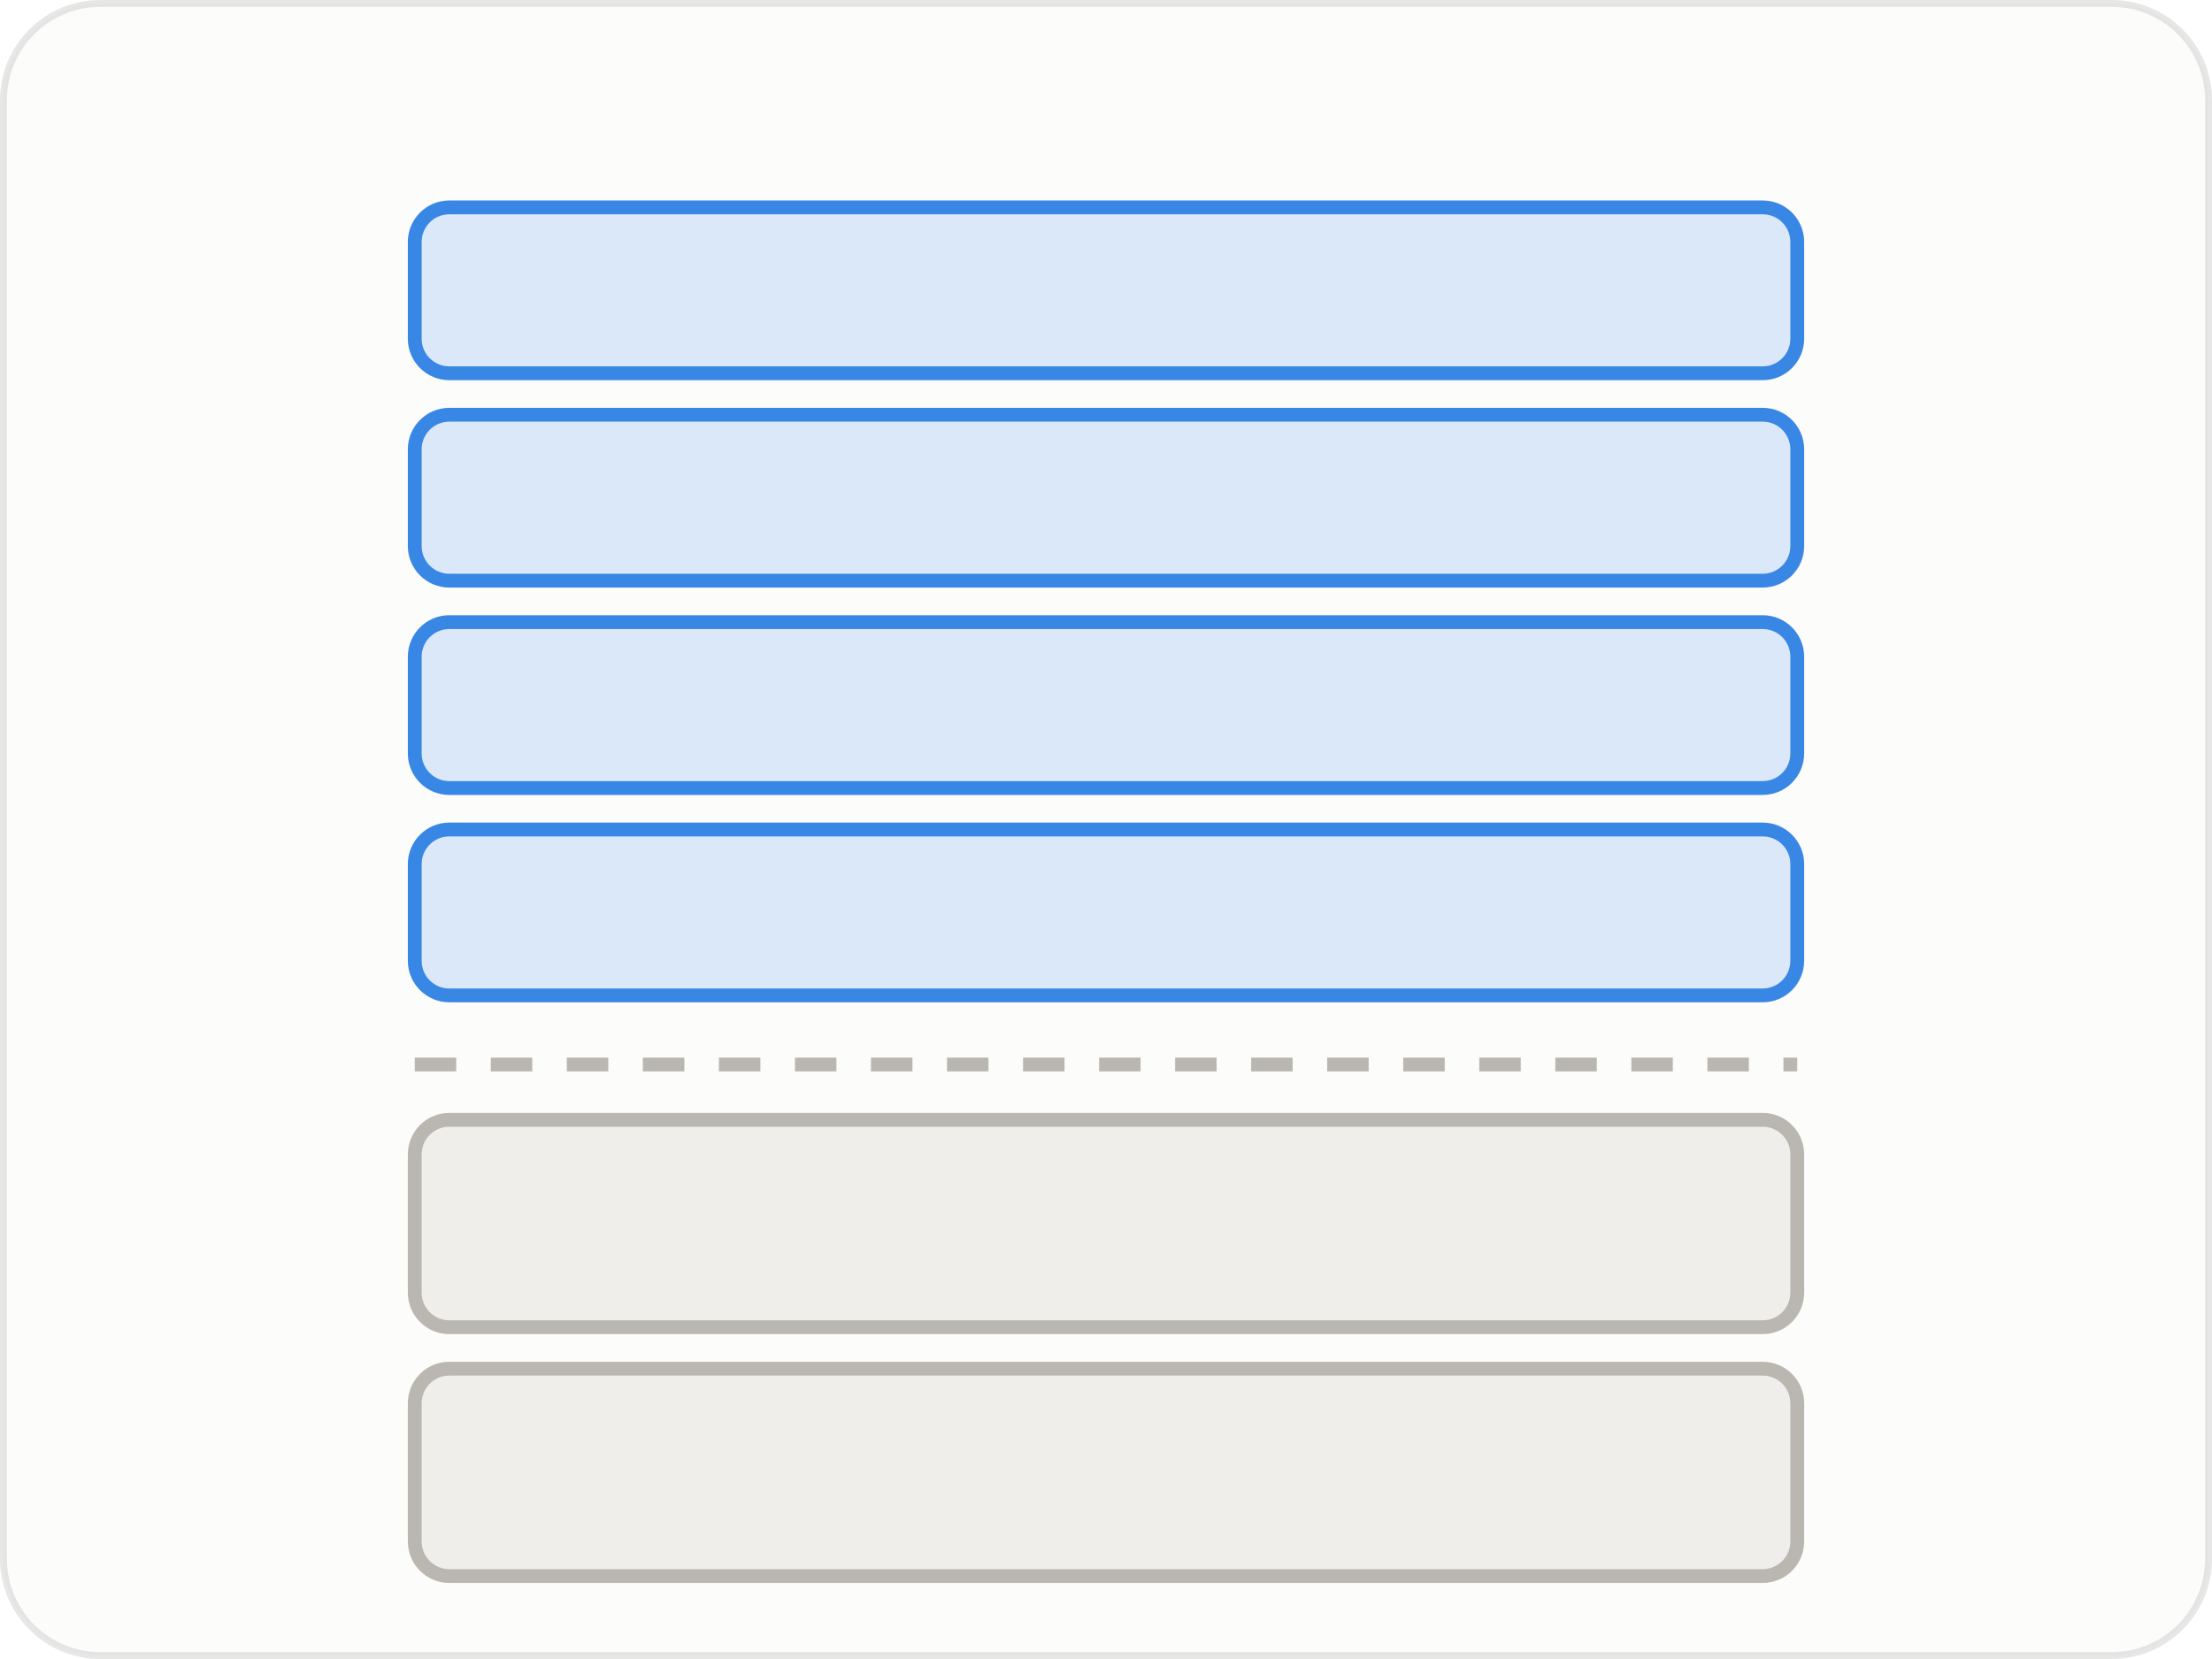
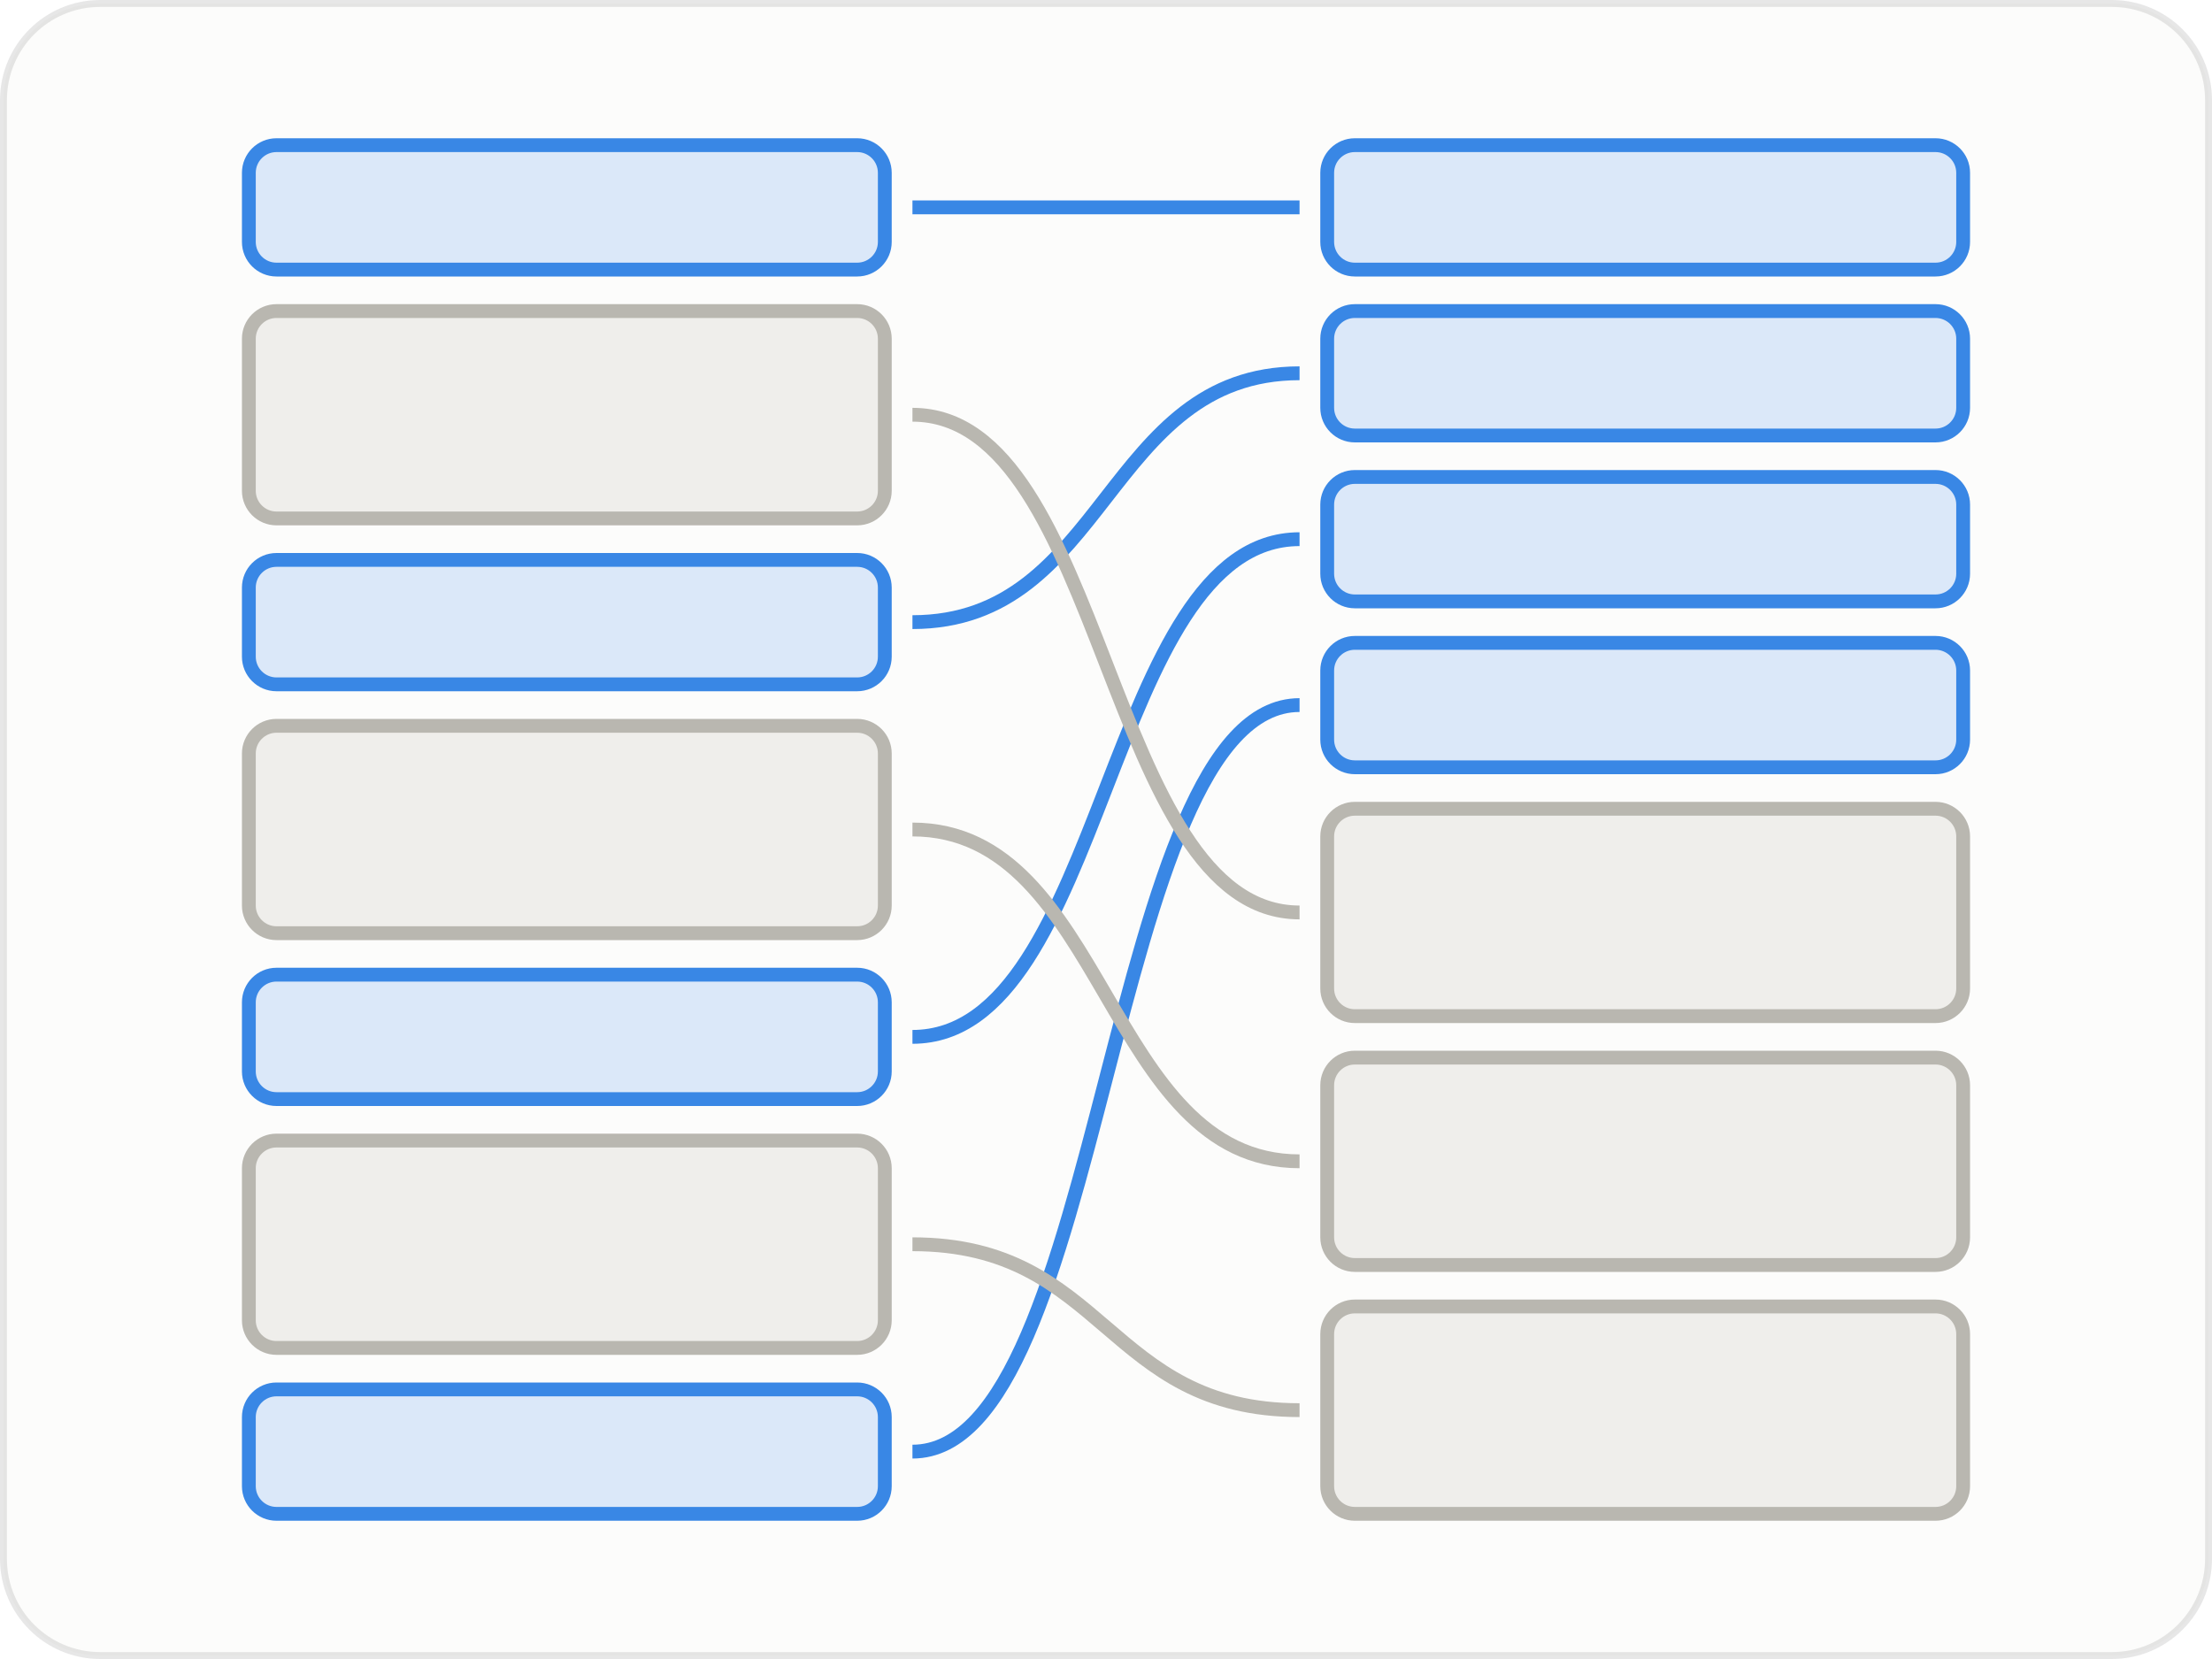
<svg xmlns="http://www.w3.org/2000/svg" viewBox="0 0 320 240" width="320" height="240">
  <rect x="0.5" y="0.5" width="319" height="239" rx="14" fill="#fcfcfb" stroke="rgba(11,11,11,0.10)" />
-   <rect x="60.0" y="30" width="200" height="24" rx="5" fill="#dbe8f9" stroke="#3987e5" stroke-width="2" />
-   <rect x="60.0" y="60" width="200" height="24" rx="5" fill="#dbe8f9" stroke="#3987e5" stroke-width="2" />
-   <rect x="60.0" y="90" width="200" height="24" rx="5" fill="#dbe8f9" stroke="#3987e5" stroke-width="2" />
-   <rect x="60.0" y="120" width="200" height="24" rx="5" fill="#dbe8f9" stroke="#3987e5" stroke-width="2" />
-   <line x1="60.0" y1="154" x2="260.0" y2="154" stroke="#b9b7b0" stroke-width="2" stroke-dasharray="6 5" />
-   <rect x="60.0" y="162" width="200" height="30" rx="5" fill="#efeeeb" stroke="#b9b7b0" stroke-width="2" />
-   <rect x="60.0" y="198" width="200" height="30" rx="5" fill="#efeeeb" stroke="#b9b7b0" stroke-width="2" />
+   <rect x="36.0" y="21.0" width="92.0" height="18.0" rx="4" fill="#dbe8f9" stroke="#3987e5" stroke-width="2" />
+   <rect x="36.0" y="45.0" width="92.0" height="30.0" rx="4" fill="#efeeeb" stroke="#b9b7b0" stroke-width="2" />
+   <rect x="36.0" y="81.0" width="92.0" height="18.0" rx="4" fill="#dbe8f9" stroke="#3987e5" stroke-width="2" />
+   <rect x="36.0" y="105.0" width="92.0" height="30.0" rx="4" fill="#efeeeb" stroke="#b9b7b0" stroke-width="2" />
+   <rect x="36.0" y="141.0" width="92.0" height="18.0" rx="4" fill="#dbe8f9" stroke="#3987e5" stroke-width="2" />
+   <rect x="36.0" y="165.0" width="92.0" height="30.0" rx="4" fill="#efeeeb" stroke="#b9b7b0" stroke-width="2" />
+   <rect x="36.0" y="201.0" width="92.0" height="18.0" rx="4" fill="#dbe8f9" stroke="#3987e5" stroke-width="2" />
+   <rect x="192.0" y="21.0" width="92.0" height="18.0" rx="4" fill="#dbe8f9" stroke="#3987e5" stroke-width="2" />
+   <rect x="192.0" y="45.0" width="92.0" height="18.0" rx="4" fill="#dbe8f9" stroke="#3987e5" stroke-width="2" />
+   <rect x="192.0" y="69.0" width="92.0" height="18.0" rx="4" fill="#dbe8f9" stroke="#3987e5" stroke-width="2" />
+   <rect x="192.0" y="93.0" width="92.0" height="18.0" rx="4" fill="#dbe8f9" stroke="#3987e5" stroke-width="2" />
+   <rect x="192.0" y="117.0" width="92.0" height="30.0" rx="4" fill="#efeeeb" stroke="#b9b7b0" stroke-width="2" />
+   <rect x="192.0" y="153.0" width="92.0" height="30.0" rx="4" fill="#efeeeb" stroke="#b9b7b0" stroke-width="2" />
+   <rect x="192.0" y="189.0" width="92.0" height="30.0" rx="4" fill="#efeeeb" stroke="#b9b7b0" stroke-width="2" />
+   <path d="M132,30.0 C160.0,30.0 160.0,30.0 188,30.0" fill="none" stroke="#3987e5" stroke-width="2" />
+   <path d="M132,90.0 C160.0,90.0 160.0,54.0 188,54.0" fill="none" stroke="#3987e5" stroke-width="2" />
+   <path d="M132,150.0 C160.0,150.0 160.0,78.0 188,78.0" fill="none" stroke="#3987e5" stroke-width="2" />
+   <path d="M132,210.0 C160.0,210.0 160.0,102.0 188,102.0" fill="none" stroke="#3987e5" stroke-width="2" />
+   <path d="M132,60.0 C160.0,60.0 160.0,132.0 188,132.0" fill="none" stroke="#b9b7b0" stroke-width="2" />
+   <path d="M132,120.0 C160.0,120.0 160.0,168.0 188,168.0" fill="none" stroke="#b9b7b0" stroke-width="2" />
+   <path d="M132,180.0 C160.0,180.0 160.0,204.0 188,204.0" fill="none" stroke="#b9b7b0" stroke-width="2" />
</svg>
